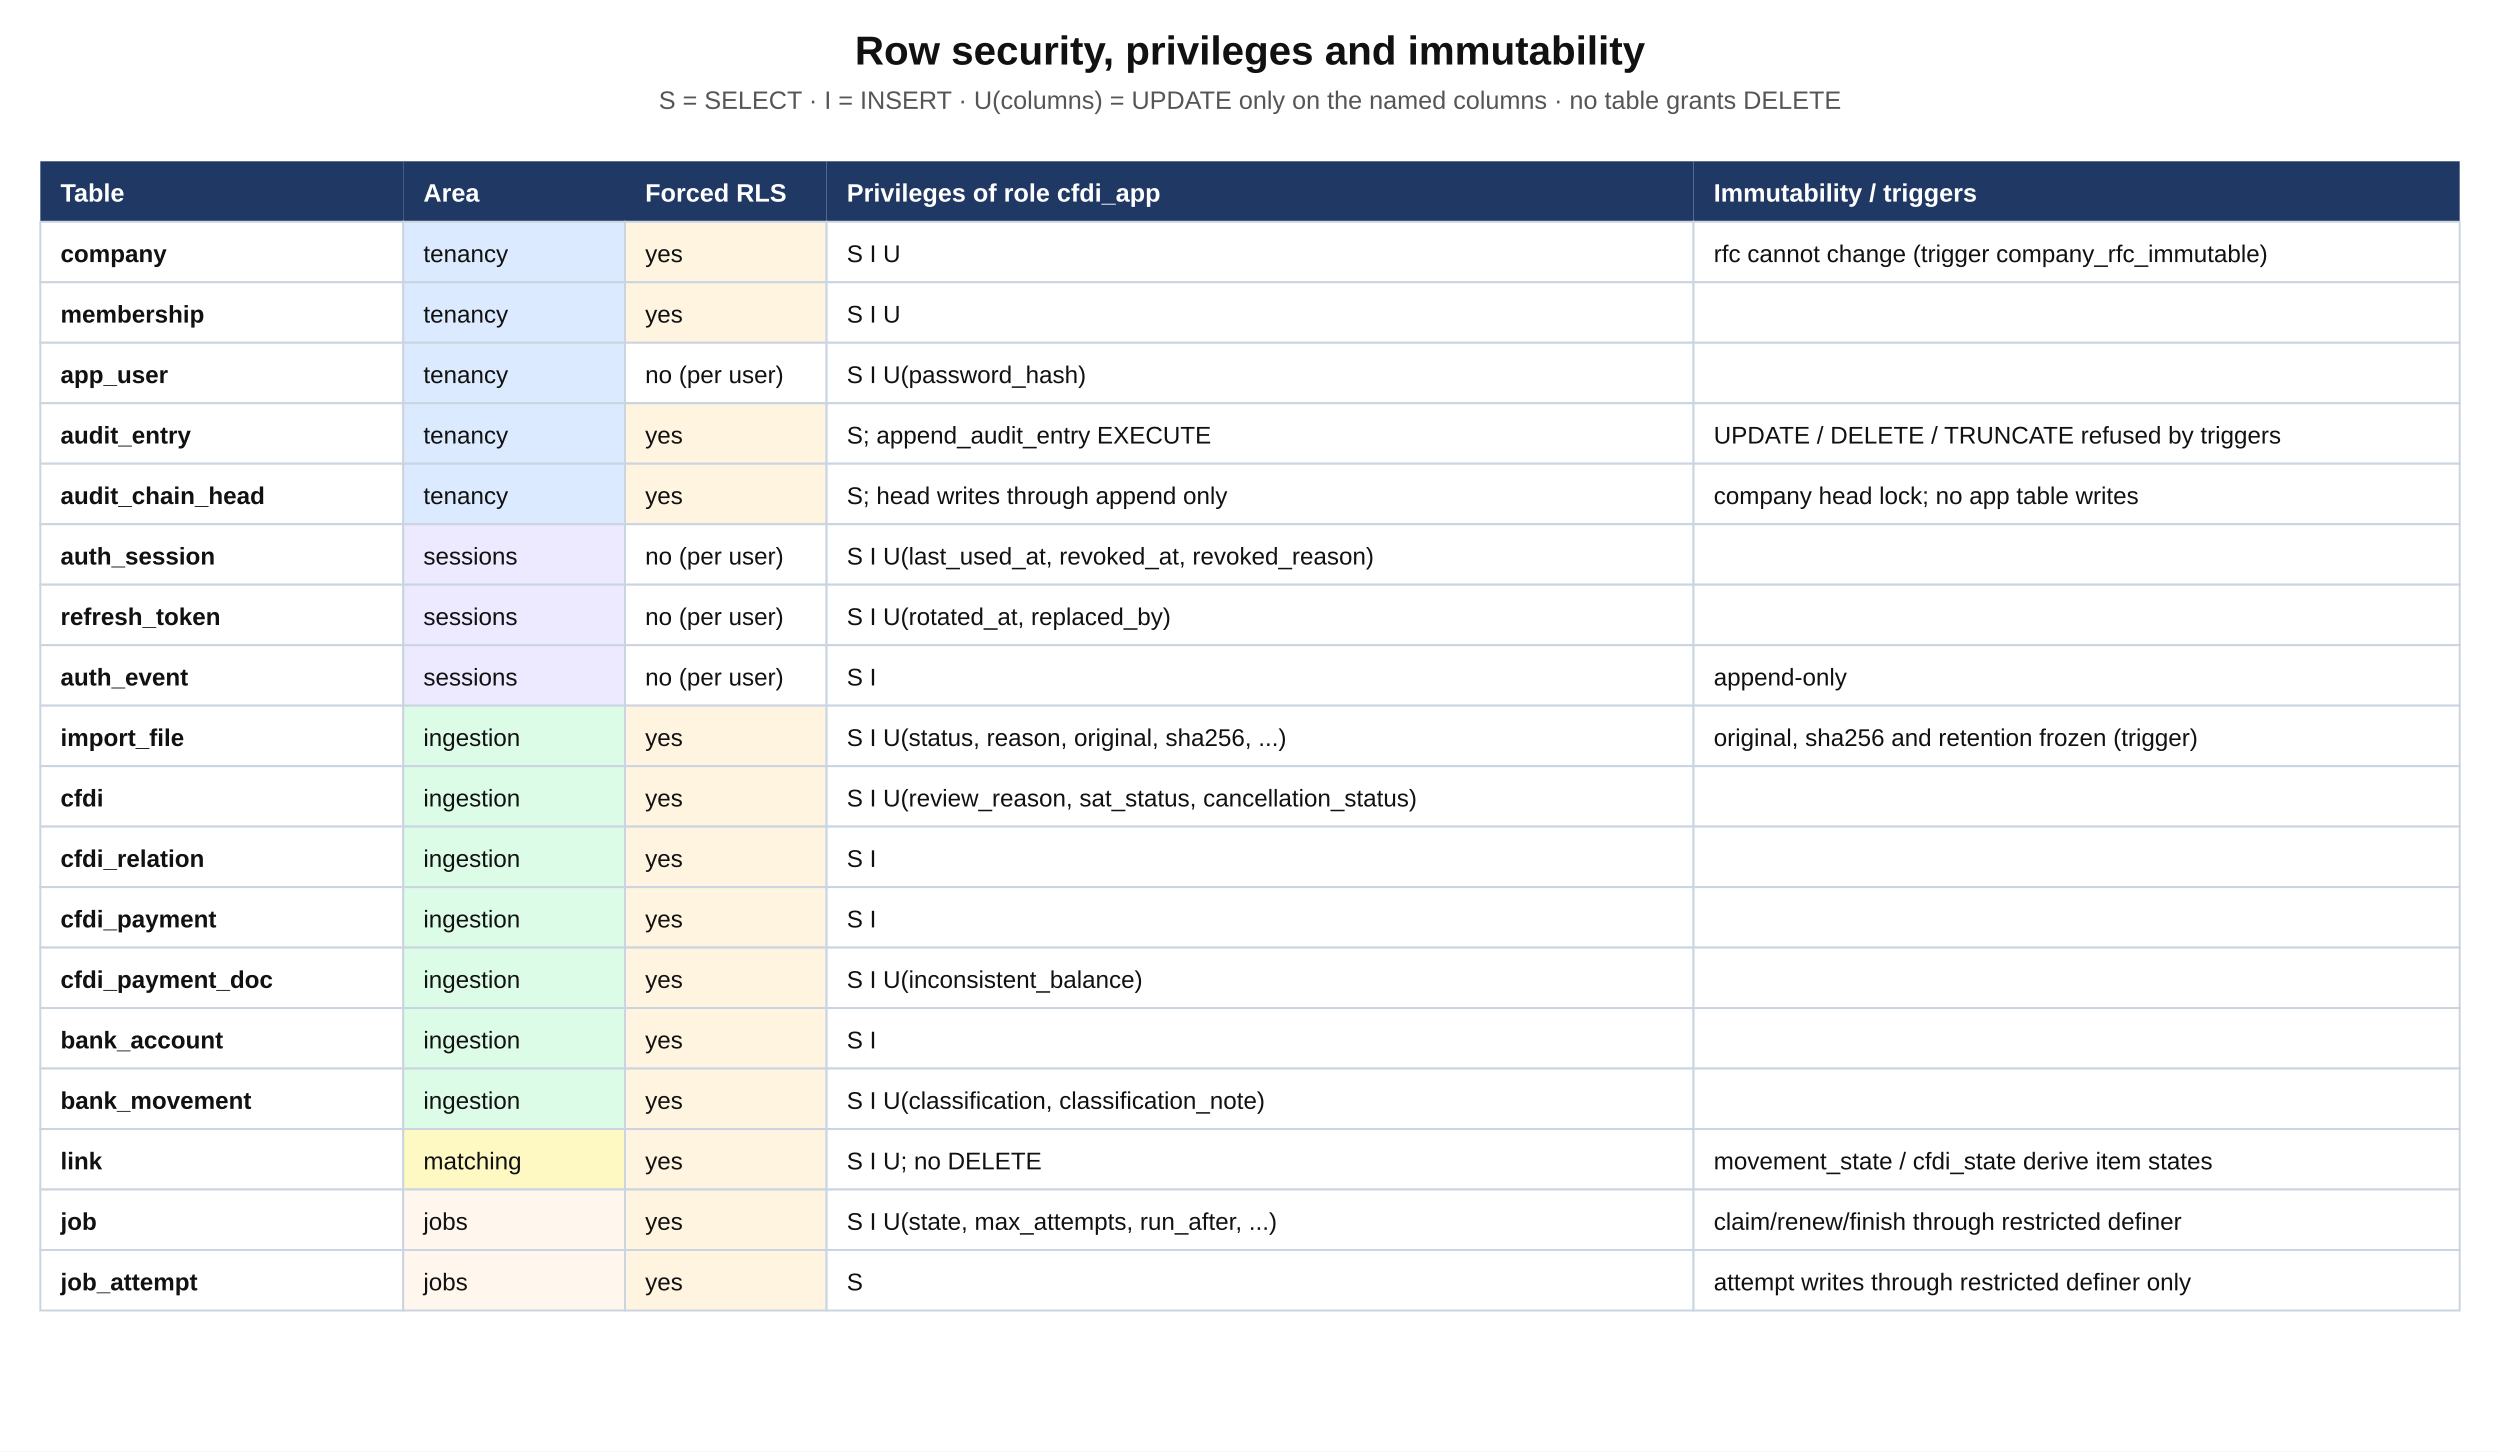
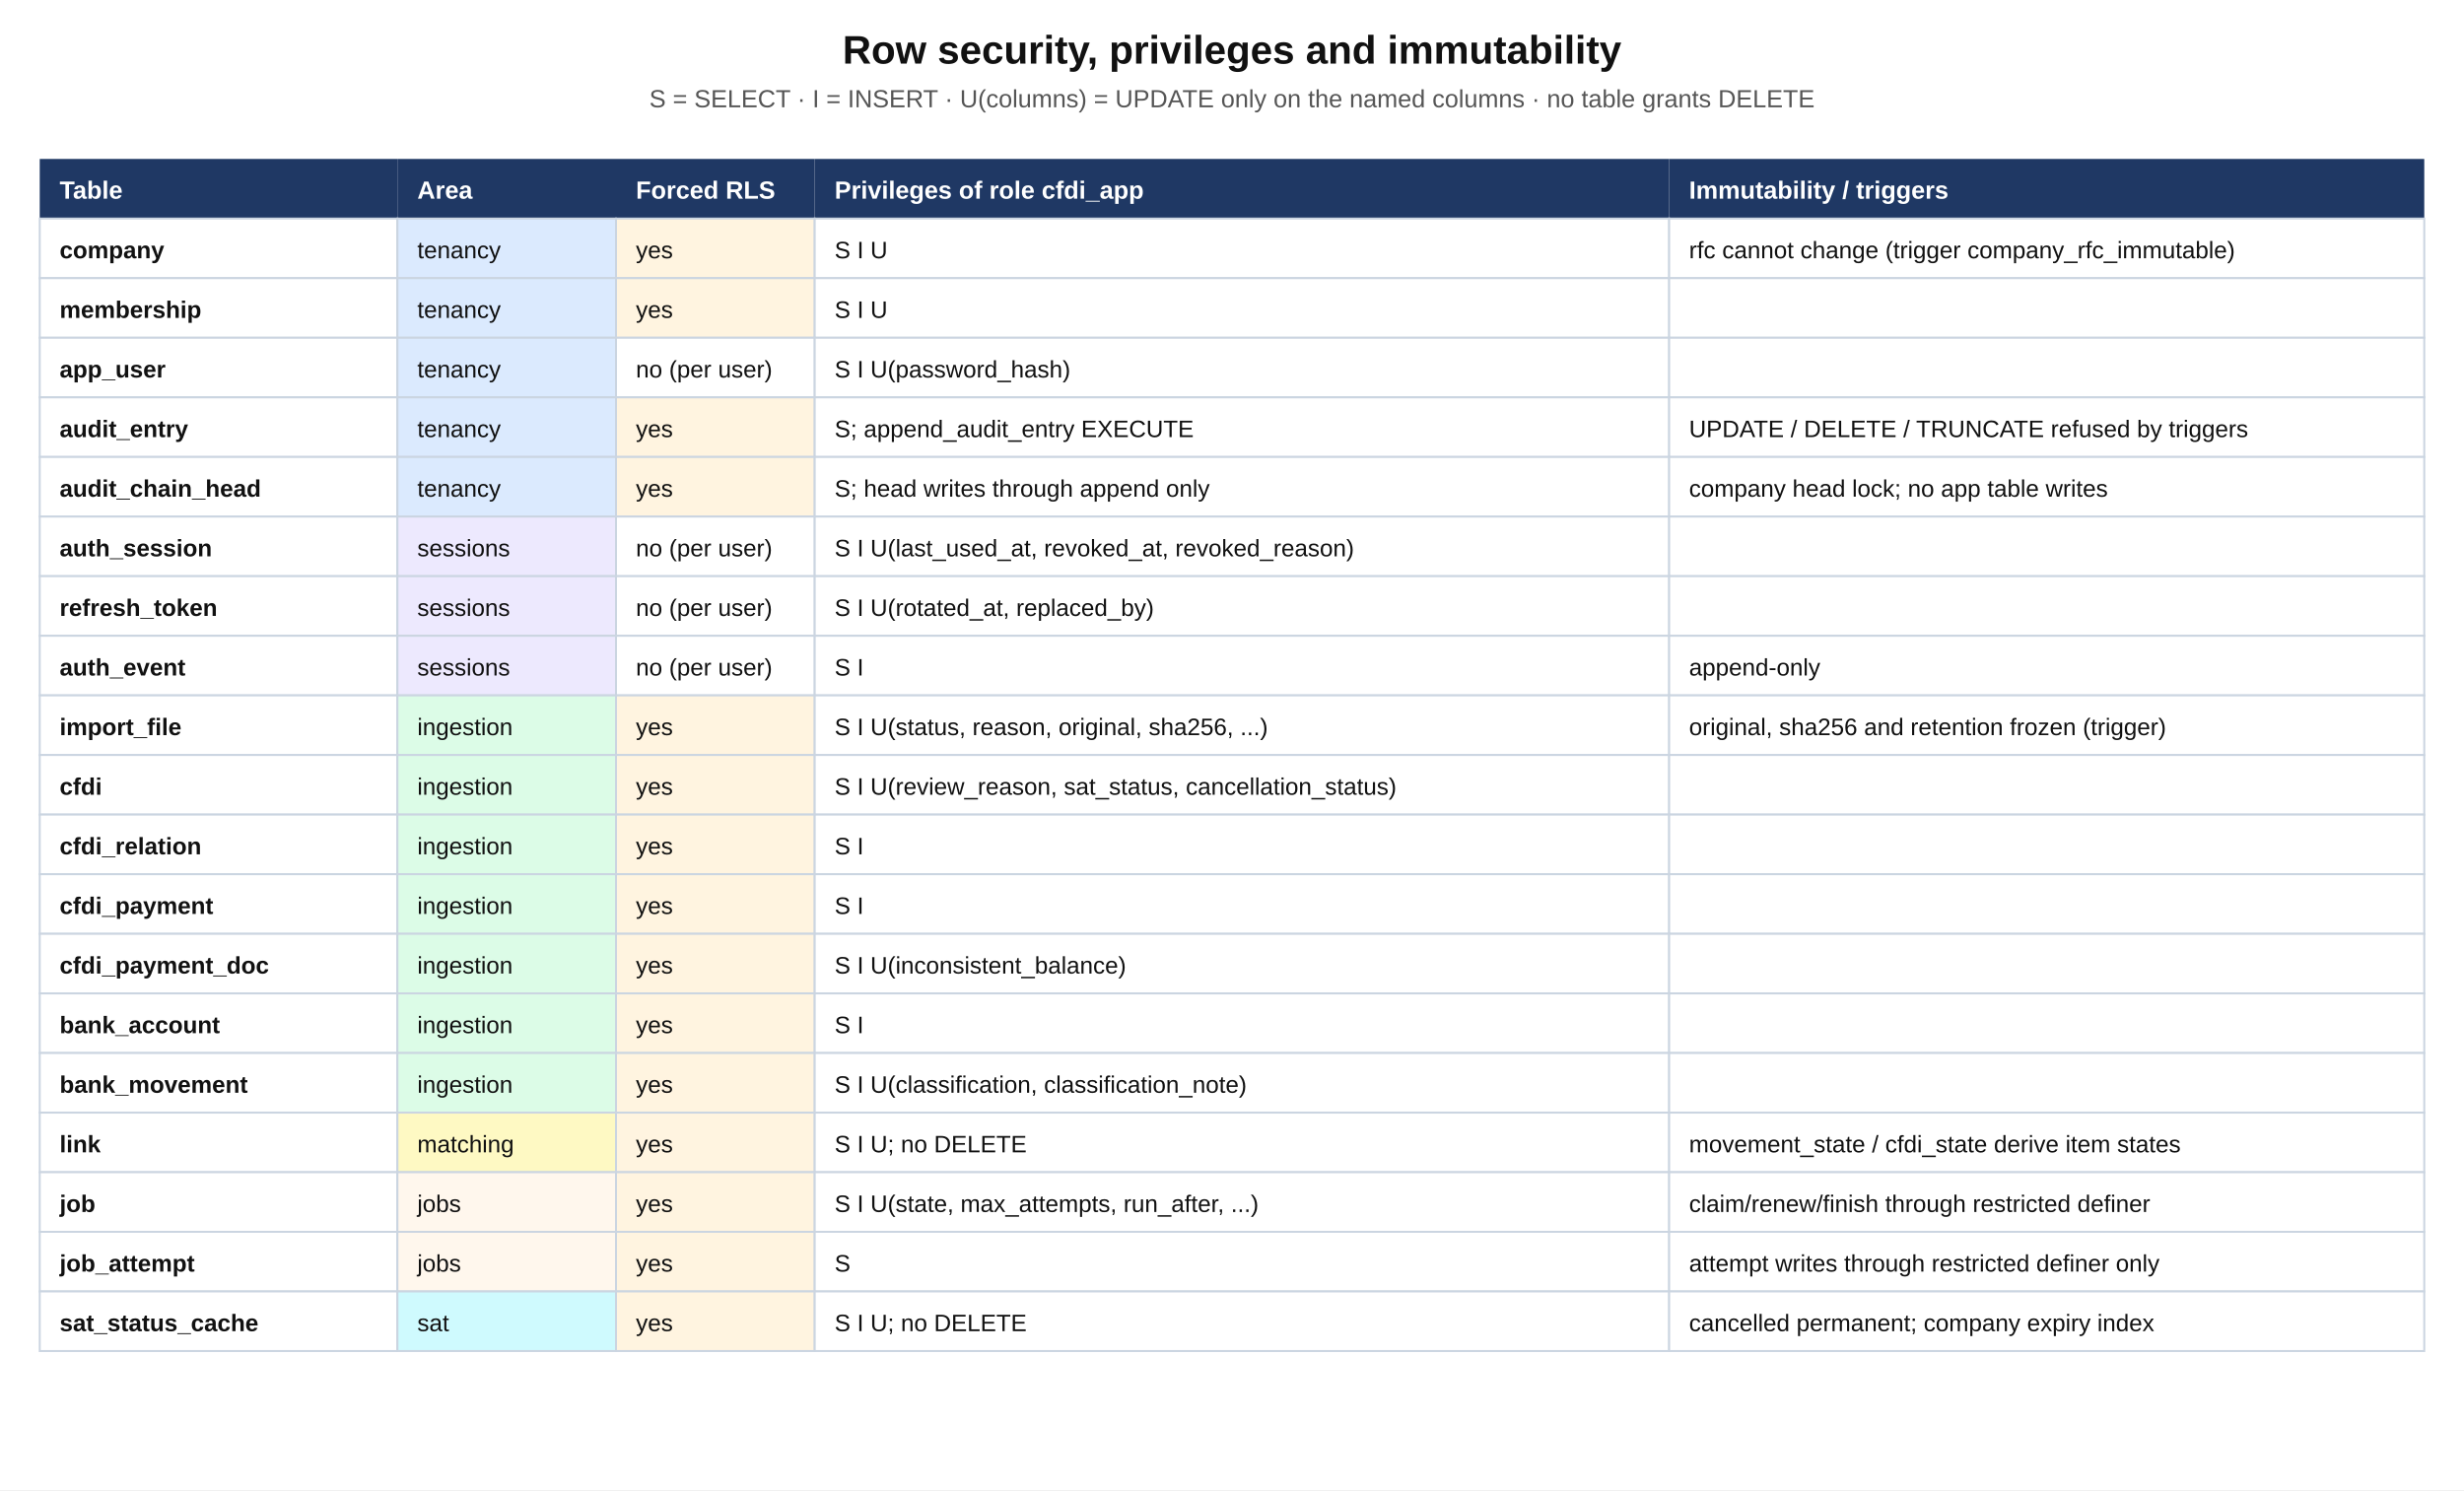
- <svg xmlns="http://www.w3.org/2000/svg" width="1240" height="720" viewBox="0 0 1240 720" font-family="Liberation Sans, Arial, sans-serif">
-   <rect width="1240" height="720" fill="#fff" />
+ <svg xmlns="http://www.w3.org/2000/svg" width="1240" height="750" viewBox="0 0 1240 750" font-family="Liberation Sans, Arial, sans-serif">
+   <rect width="1240" height="750" fill="#fff" />
  <text x="620.0" y="32" text-anchor="middle" font-size="20" font-weight="bold" fill="#111">Row security, privileges and immutability</text>
  <text x="620.0" y="54" text-anchor="middle" font-size="12.5" fill="#555">S = SELECT · I = INSERT · U(columns) = UPDATE only on the named columns · no table grants DELETE</text>
  <rect x="20" y="80" width="180" height="30" fill="#1f3864" />
  <text x="30" y="100" font-size="12.5" font-weight="bold" fill="#fff">Table</text>
  <rect x="200" y="80" width="110" height="30" fill="#1f3864" />
  <text x="210" y="100" font-size="12.5" font-weight="bold" fill="#fff">Area</text>
  <rect x="310" y="80" width="100" height="30" fill="#1f3864" />
  <text x="320" y="100" font-size="12.5" font-weight="bold" fill="#fff">Forced RLS</text>
  <rect x="410" y="80" width="430" height="30" fill="#1f3864" />
  <text x="420" y="100" font-size="12.5" font-weight="bold" fill="#fff">Privileges of role cfdi_app</text>
  <rect x="840" y="80" width="380" height="30" fill="#1f3864" />
  <text x="850" y="100" font-size="12.5" font-weight="bold" fill="#fff">Immutability / triggers</text>
  <rect x="20" y="110" width="180" height="30" fill="#fff" stroke="#cbd5e1" />
  <text x="30" y="130" font-size="12" font-weight="bold" fill="#111">company</text>
  <rect x="200" y="110" width="110" height="30" fill="#dbeafe" stroke="#cbd5e1" />
  <text x="210" y="130" font-size="12" fill="#111">tenancy</text>
  <rect x="310" y="110" width="100" height="30" fill="#fff4e0" stroke="#cbd5e1" />
  <text x="320" y="130" font-size="12" fill="#111">yes</text>
  <rect x="410" y="110" width="430" height="30" fill="#fff" stroke="#cbd5e1" />
  <text x="420" y="130" font-size="12" fill="#111">S I U</text>
  <rect x="840" y="110" width="380" height="30" fill="#fff" stroke="#cbd5e1" />
  <text x="850" y="130" font-size="12" fill="#111">rfc cannot change (trigger company_rfc_immutable)</text>
  <rect x="20" y="140" width="180" height="30" fill="#fff" stroke="#cbd5e1" />
  <text x="30" y="160" font-size="12" font-weight="bold" fill="#111">membership</text>
  <rect x="200" y="140" width="110" height="30" fill="#dbeafe" stroke="#cbd5e1" />
  <text x="210" y="160" font-size="12" fill="#111">tenancy</text>
  <rect x="310" y="140" width="100" height="30" fill="#fff4e0" stroke="#cbd5e1" />
  <text x="320" y="160" font-size="12" fill="#111">yes</text>
  <rect x="410" y="140" width="430" height="30" fill="#fff" stroke="#cbd5e1" />
  <text x="420" y="160" font-size="12" fill="#111">S I U</text>
  <rect x="840" y="140" width="380" height="30" fill="#fff" stroke="#cbd5e1" />
  <text x="850" y="160" font-size="12" fill="#111" />
  <rect x="20" y="170" width="180" height="30" fill="#fff" stroke="#cbd5e1" />
  <text x="30" y="190" font-size="12" font-weight="bold" fill="#111">app_user</text>
  <rect x="200" y="170" width="110" height="30" fill="#dbeafe" stroke="#cbd5e1" />
  <text x="210" y="190" font-size="12" fill="#111">tenancy</text>
  <rect x="310" y="170" width="100" height="30" fill="#fff" stroke="#cbd5e1" />
  <text x="320" y="190" font-size="12" fill="#111">no (per user)</text>
  <rect x="410" y="170" width="430" height="30" fill="#fff" stroke="#cbd5e1" />
  <text x="420" y="190" font-size="12" fill="#111">S I U(password_hash)</text>
  <rect x="840" y="170" width="380" height="30" fill="#fff" stroke="#cbd5e1" />
  <text x="850" y="190" font-size="12" fill="#111" />
  <rect x="20" y="200" width="180" height="30" fill="#fff" stroke="#cbd5e1" />
  <text x="30" y="220" font-size="12" font-weight="bold" fill="#111">audit_entry</text>
  <rect x="200" y="200" width="110" height="30" fill="#dbeafe" stroke="#cbd5e1" />
  <text x="210" y="220" font-size="12" fill="#111">tenancy</text>
  <rect x="310" y="200" width="100" height="30" fill="#fff4e0" stroke="#cbd5e1" />
  <text x="320" y="220" font-size="12" fill="#111">yes</text>
  <rect x="410" y="200" width="430" height="30" fill="#fff" stroke="#cbd5e1" />
  <text x="420" y="220" font-size="12" fill="#111">S; append_audit_entry EXECUTE</text>
  <rect x="840" y="200" width="380" height="30" fill="#fff" stroke="#cbd5e1" />
  <text x="850" y="220" font-size="12" fill="#111">UPDATE / DELETE / TRUNCATE refused by triggers</text>
  <rect x="20" y="230" width="180" height="30" fill="#fff" stroke="#cbd5e1" />
  <text x="30" y="250" font-size="12" font-weight="bold" fill="#111">audit_chain_head</text>
  <rect x="200" y="230" width="110" height="30" fill="#dbeafe" stroke="#cbd5e1" />
  <text x="210" y="250" font-size="12" fill="#111">tenancy</text>
  <rect x="310" y="230" width="100" height="30" fill="#fff4e0" stroke="#cbd5e1" />
  <text x="320" y="250" font-size="12" fill="#111">yes</text>
  <rect x="410" y="230" width="430" height="30" fill="#fff" stroke="#cbd5e1" />
  <text x="420" y="250" font-size="12" fill="#111">S; head writes through append only</text>
  <rect x="840" y="230" width="380" height="30" fill="#fff" stroke="#cbd5e1" />
  <text x="850" y="250" font-size="12" fill="#111">company head lock; no app table writes</text>
  <rect x="20" y="260" width="180" height="30" fill="#fff" stroke="#cbd5e1" />
  <text x="30" y="280" font-size="12" font-weight="bold" fill="#111">auth_session</text>
  <rect x="200" y="260" width="110" height="30" fill="#ede9fe" stroke="#cbd5e1" />
  <text x="210" y="280" font-size="12" fill="#111">sessions</text>
  <rect x="310" y="260" width="100" height="30" fill="#fff" stroke="#cbd5e1" />
  <text x="320" y="280" font-size="12" fill="#111">no (per user)</text>
  <rect x="410" y="260" width="430" height="30" fill="#fff" stroke="#cbd5e1" />
  <text x="420" y="280" font-size="12" fill="#111">S I U(last_used_at, revoked_at, revoked_reason)</text>
  <rect x="840" y="260" width="380" height="30" fill="#fff" stroke="#cbd5e1" />
  <text x="850" y="280" font-size="12" fill="#111" />
  <rect x="20" y="290" width="180" height="30" fill="#fff" stroke="#cbd5e1" />
  <text x="30" y="310" font-size="12" font-weight="bold" fill="#111">refresh_token</text>
  <rect x="200" y="290" width="110" height="30" fill="#ede9fe" stroke="#cbd5e1" />
  <text x="210" y="310" font-size="12" fill="#111">sessions</text>
  <rect x="310" y="290" width="100" height="30" fill="#fff" stroke="#cbd5e1" />
  <text x="320" y="310" font-size="12" fill="#111">no (per user)</text>
  <rect x="410" y="290" width="430" height="30" fill="#fff" stroke="#cbd5e1" />
  <text x="420" y="310" font-size="12" fill="#111">S I U(rotated_at, replaced_by)</text>
  <rect x="840" y="290" width="380" height="30" fill="#fff" stroke="#cbd5e1" />
  <text x="850" y="310" font-size="12" fill="#111" />
  <rect x="20" y="320" width="180" height="30" fill="#fff" stroke="#cbd5e1" />
  <text x="30" y="340" font-size="12" font-weight="bold" fill="#111">auth_event</text>
  <rect x="200" y="320" width="110" height="30" fill="#ede9fe" stroke="#cbd5e1" />
  <text x="210" y="340" font-size="12" fill="#111">sessions</text>
  <rect x="310" y="320" width="100" height="30" fill="#fff" stroke="#cbd5e1" />
  <text x="320" y="340" font-size="12" fill="#111">no (per user)</text>
  <rect x="410" y="320" width="430" height="30" fill="#fff" stroke="#cbd5e1" />
  <text x="420" y="340" font-size="12" fill="#111">S I</text>
  <rect x="840" y="320" width="380" height="30" fill="#fff" stroke="#cbd5e1" />
  <text x="850" y="340" font-size="12" fill="#111">append-only</text>
  <rect x="20" y="350" width="180" height="30" fill="#fff" stroke="#cbd5e1" />
  <text x="30" y="370" font-size="12" font-weight="bold" fill="#111">import_file</text>
  <rect x="200" y="350" width="110" height="30" fill="#dcfce7" stroke="#cbd5e1" />
  <text x="210" y="370" font-size="12" fill="#111">ingestion</text>
  <rect x="310" y="350" width="100" height="30" fill="#fff4e0" stroke="#cbd5e1" />
  <text x="320" y="370" font-size="12" fill="#111">yes</text>
  <rect x="410" y="350" width="430" height="30" fill="#fff" stroke="#cbd5e1" />
  <text x="420" y="370" font-size="12" fill="#111">S I U(status, reason, original, sha256, ...)</text>
  <rect x="840" y="350" width="380" height="30" fill="#fff" stroke="#cbd5e1" />
  <text x="850" y="370" font-size="12" fill="#111">original, sha256 and retention frozen (trigger)</text>
  <rect x="20" y="380" width="180" height="30" fill="#fff" stroke="#cbd5e1" />
  <text x="30" y="400" font-size="12" font-weight="bold" fill="#111">cfdi</text>
  <rect x="200" y="380" width="110" height="30" fill="#dcfce7" stroke="#cbd5e1" />
  <text x="210" y="400" font-size="12" fill="#111">ingestion</text>
  <rect x="310" y="380" width="100" height="30" fill="#fff4e0" stroke="#cbd5e1" />
  <text x="320" y="400" font-size="12" fill="#111">yes</text>
  <rect x="410" y="380" width="430" height="30" fill="#fff" stroke="#cbd5e1" />
  <text x="420" y="400" font-size="12" fill="#111">S I U(review_reason, sat_status, cancellation_status)</text>
  <rect x="840" y="380" width="380" height="30" fill="#fff" stroke="#cbd5e1" />
  <text x="850" y="400" font-size="12" fill="#111" />
  <rect x="20" y="410" width="180" height="30" fill="#fff" stroke="#cbd5e1" />
  <text x="30" y="430" font-size="12" font-weight="bold" fill="#111">cfdi_relation</text>
  <rect x="200" y="410" width="110" height="30" fill="#dcfce7" stroke="#cbd5e1" />
  <text x="210" y="430" font-size="12" fill="#111">ingestion</text>
  <rect x="310" y="410" width="100" height="30" fill="#fff4e0" stroke="#cbd5e1" />
  <text x="320" y="430" font-size="12" fill="#111">yes</text>
  <rect x="410" y="410" width="430" height="30" fill="#fff" stroke="#cbd5e1" />
  <text x="420" y="430" font-size="12" fill="#111">S I</text>
  <rect x="840" y="410" width="380" height="30" fill="#fff" stroke="#cbd5e1" />
  <text x="850" y="430" font-size="12" fill="#111" />
  <rect x="20" y="440" width="180" height="30" fill="#fff" stroke="#cbd5e1" />
  <text x="30" y="460" font-size="12" font-weight="bold" fill="#111">cfdi_payment</text>
  <rect x="200" y="440" width="110" height="30" fill="#dcfce7" stroke="#cbd5e1" />
  <text x="210" y="460" font-size="12" fill="#111">ingestion</text>
  <rect x="310" y="440" width="100" height="30" fill="#fff4e0" stroke="#cbd5e1" />
  <text x="320" y="460" font-size="12" fill="#111">yes</text>
  <rect x="410" y="440" width="430" height="30" fill="#fff" stroke="#cbd5e1" />
  <text x="420" y="460" font-size="12" fill="#111">S I</text>
  <rect x="840" y="440" width="380" height="30" fill="#fff" stroke="#cbd5e1" />
  <text x="850" y="460" font-size="12" fill="#111" />
  <rect x="20" y="470" width="180" height="30" fill="#fff" stroke="#cbd5e1" />
  <text x="30" y="490" font-size="12" font-weight="bold" fill="#111">cfdi_payment_doc</text>
  <rect x="200" y="470" width="110" height="30" fill="#dcfce7" stroke="#cbd5e1" />
  <text x="210" y="490" font-size="12" fill="#111">ingestion</text>
  <rect x="310" y="470" width="100" height="30" fill="#fff4e0" stroke="#cbd5e1" />
  <text x="320" y="490" font-size="12" fill="#111">yes</text>
  <rect x="410" y="470" width="430" height="30" fill="#fff" stroke="#cbd5e1" />
  <text x="420" y="490" font-size="12" fill="#111">S I U(inconsistent_balance)</text>
  <rect x="840" y="470" width="380" height="30" fill="#fff" stroke="#cbd5e1" />
  <text x="850" y="490" font-size="12" fill="#111" />
  <rect x="20" y="500" width="180" height="30" fill="#fff" stroke="#cbd5e1" />
  <text x="30" y="520" font-size="12" font-weight="bold" fill="#111">bank_account</text>
  <rect x="200" y="500" width="110" height="30" fill="#dcfce7" stroke="#cbd5e1" />
  <text x="210" y="520" font-size="12" fill="#111">ingestion</text>
  <rect x="310" y="500" width="100" height="30" fill="#fff4e0" stroke="#cbd5e1" />
  <text x="320" y="520" font-size="12" fill="#111">yes</text>
  <rect x="410" y="500" width="430" height="30" fill="#fff" stroke="#cbd5e1" />
  <text x="420" y="520" font-size="12" fill="#111">S I</text>
  <rect x="840" y="500" width="380" height="30" fill="#fff" stroke="#cbd5e1" />
  <text x="850" y="520" font-size="12" fill="#111" />
  <rect x="20" y="530" width="180" height="30" fill="#fff" stroke="#cbd5e1" />
  <text x="30" y="550" font-size="12" font-weight="bold" fill="#111">bank_movement</text>
  <rect x="200" y="530" width="110" height="30" fill="#dcfce7" stroke="#cbd5e1" />
  <text x="210" y="550" font-size="12" fill="#111">ingestion</text>
  <rect x="310" y="530" width="100" height="30" fill="#fff4e0" stroke="#cbd5e1" />
  <text x="320" y="550" font-size="12" fill="#111">yes</text>
  <rect x="410" y="530" width="430" height="30" fill="#fff" stroke="#cbd5e1" />
  <text x="420" y="550" font-size="12" fill="#111">S I U(classification, classification_note)</text>
  <rect x="840" y="530" width="380" height="30" fill="#fff" stroke="#cbd5e1" />
  <text x="850" y="550" font-size="12" fill="#111" />
  <rect x="20" y="560" width="180" height="30" fill="#fff" stroke="#cbd5e1" />
  <text x="30" y="580" font-size="12" font-weight="bold" fill="#111">link</text>
  <rect x="200" y="560" width="110" height="30" fill="#fef9c3" stroke="#cbd5e1" />
  <text x="210" y="580" font-size="12" fill="#111">matching</text>
  <rect x="310" y="560" width="100" height="30" fill="#fff4e0" stroke="#cbd5e1" />
  <text x="320" y="580" font-size="12" fill="#111">yes</text>
  <rect x="410" y="560" width="430" height="30" fill="#fff" stroke="#cbd5e1" />
  <text x="420" y="580" font-size="12" fill="#111">S I U; no DELETE</text>
  <rect x="840" y="560" width="380" height="30" fill="#fff" stroke="#cbd5e1" />
  <text x="850" y="580" font-size="12" fill="#111">movement_state / cfdi_state derive item states</text>
  <rect x="20" y="590" width="180" height="30" fill="#fff" stroke="#cbd5e1" />
  <text x="30" y="610" font-size="12" font-weight="bold" fill="#111">job</text>
  <rect x="200" y="590" width="110" height="30" fill="#fff7ed" stroke="#cbd5e1" />
  <text x="210" y="610" font-size="12" fill="#111">jobs</text>
  <rect x="310" y="590" width="100" height="30" fill="#fff4e0" stroke="#cbd5e1" />
  <text x="320" y="610" font-size="12" fill="#111">yes</text>
  <rect x="410" y="590" width="430" height="30" fill="#fff" stroke="#cbd5e1" />
  <text x="420" y="610" font-size="12" fill="#111">S I U(state, max_attempts, run_after, ...)</text>
  <rect x="840" y="590" width="380" height="30" fill="#fff" stroke="#cbd5e1" />
  <text x="850" y="610" font-size="12" fill="#111">claim/renew/finish through restricted definer</text>
  <rect x="20" y="620" width="180" height="30" fill="#fff" stroke="#cbd5e1" />
  <text x="30" y="640" font-size="12" font-weight="bold" fill="#111">job_attempt</text>
  <rect x="200" y="620" width="110" height="30" fill="#fff7ed" stroke="#cbd5e1" />
  <text x="210" y="640" font-size="12" fill="#111">jobs</text>
  <rect x="310" y="620" width="100" height="30" fill="#fff4e0" stroke="#cbd5e1" />
  <text x="320" y="640" font-size="12" fill="#111">yes</text>
  <rect x="410" y="620" width="430" height="30" fill="#fff" stroke="#cbd5e1" />
  <text x="420" y="640" font-size="12" fill="#111">S</text>
  <rect x="840" y="620" width="380" height="30" fill="#fff" stroke="#cbd5e1" />
  <text x="850" y="640" font-size="12" fill="#111">attempt writes through restricted definer only</text>
+   <rect x="20" y="650" width="180" height="30" fill="#fff" stroke="#cbd5e1" />
+   <text x="30" y="670" font-size="12" font-weight="bold" fill="#111">sat_status_cache</text>
+   <rect x="200" y="650" width="110" height="30" fill="#cffafe" stroke="#cbd5e1" />
+   <text x="210" y="670" font-size="12" fill="#111">sat</text>
+   <rect x="310" y="650" width="100" height="30" fill="#fff4e0" stroke="#cbd5e1" />
+   <text x="320" y="670" font-size="12" fill="#111">yes</text>
+   <rect x="410" y="650" width="430" height="30" fill="#fff" stroke="#cbd5e1" />
+   <text x="420" y="670" font-size="12" fill="#111">S I U; no DELETE</text>
+   <rect x="840" y="650" width="380" height="30" fill="#fff" stroke="#cbd5e1" />
+   <text x="850" y="670" font-size="12" fill="#111">cancelled permanent; company expiry index</text>
</svg>
